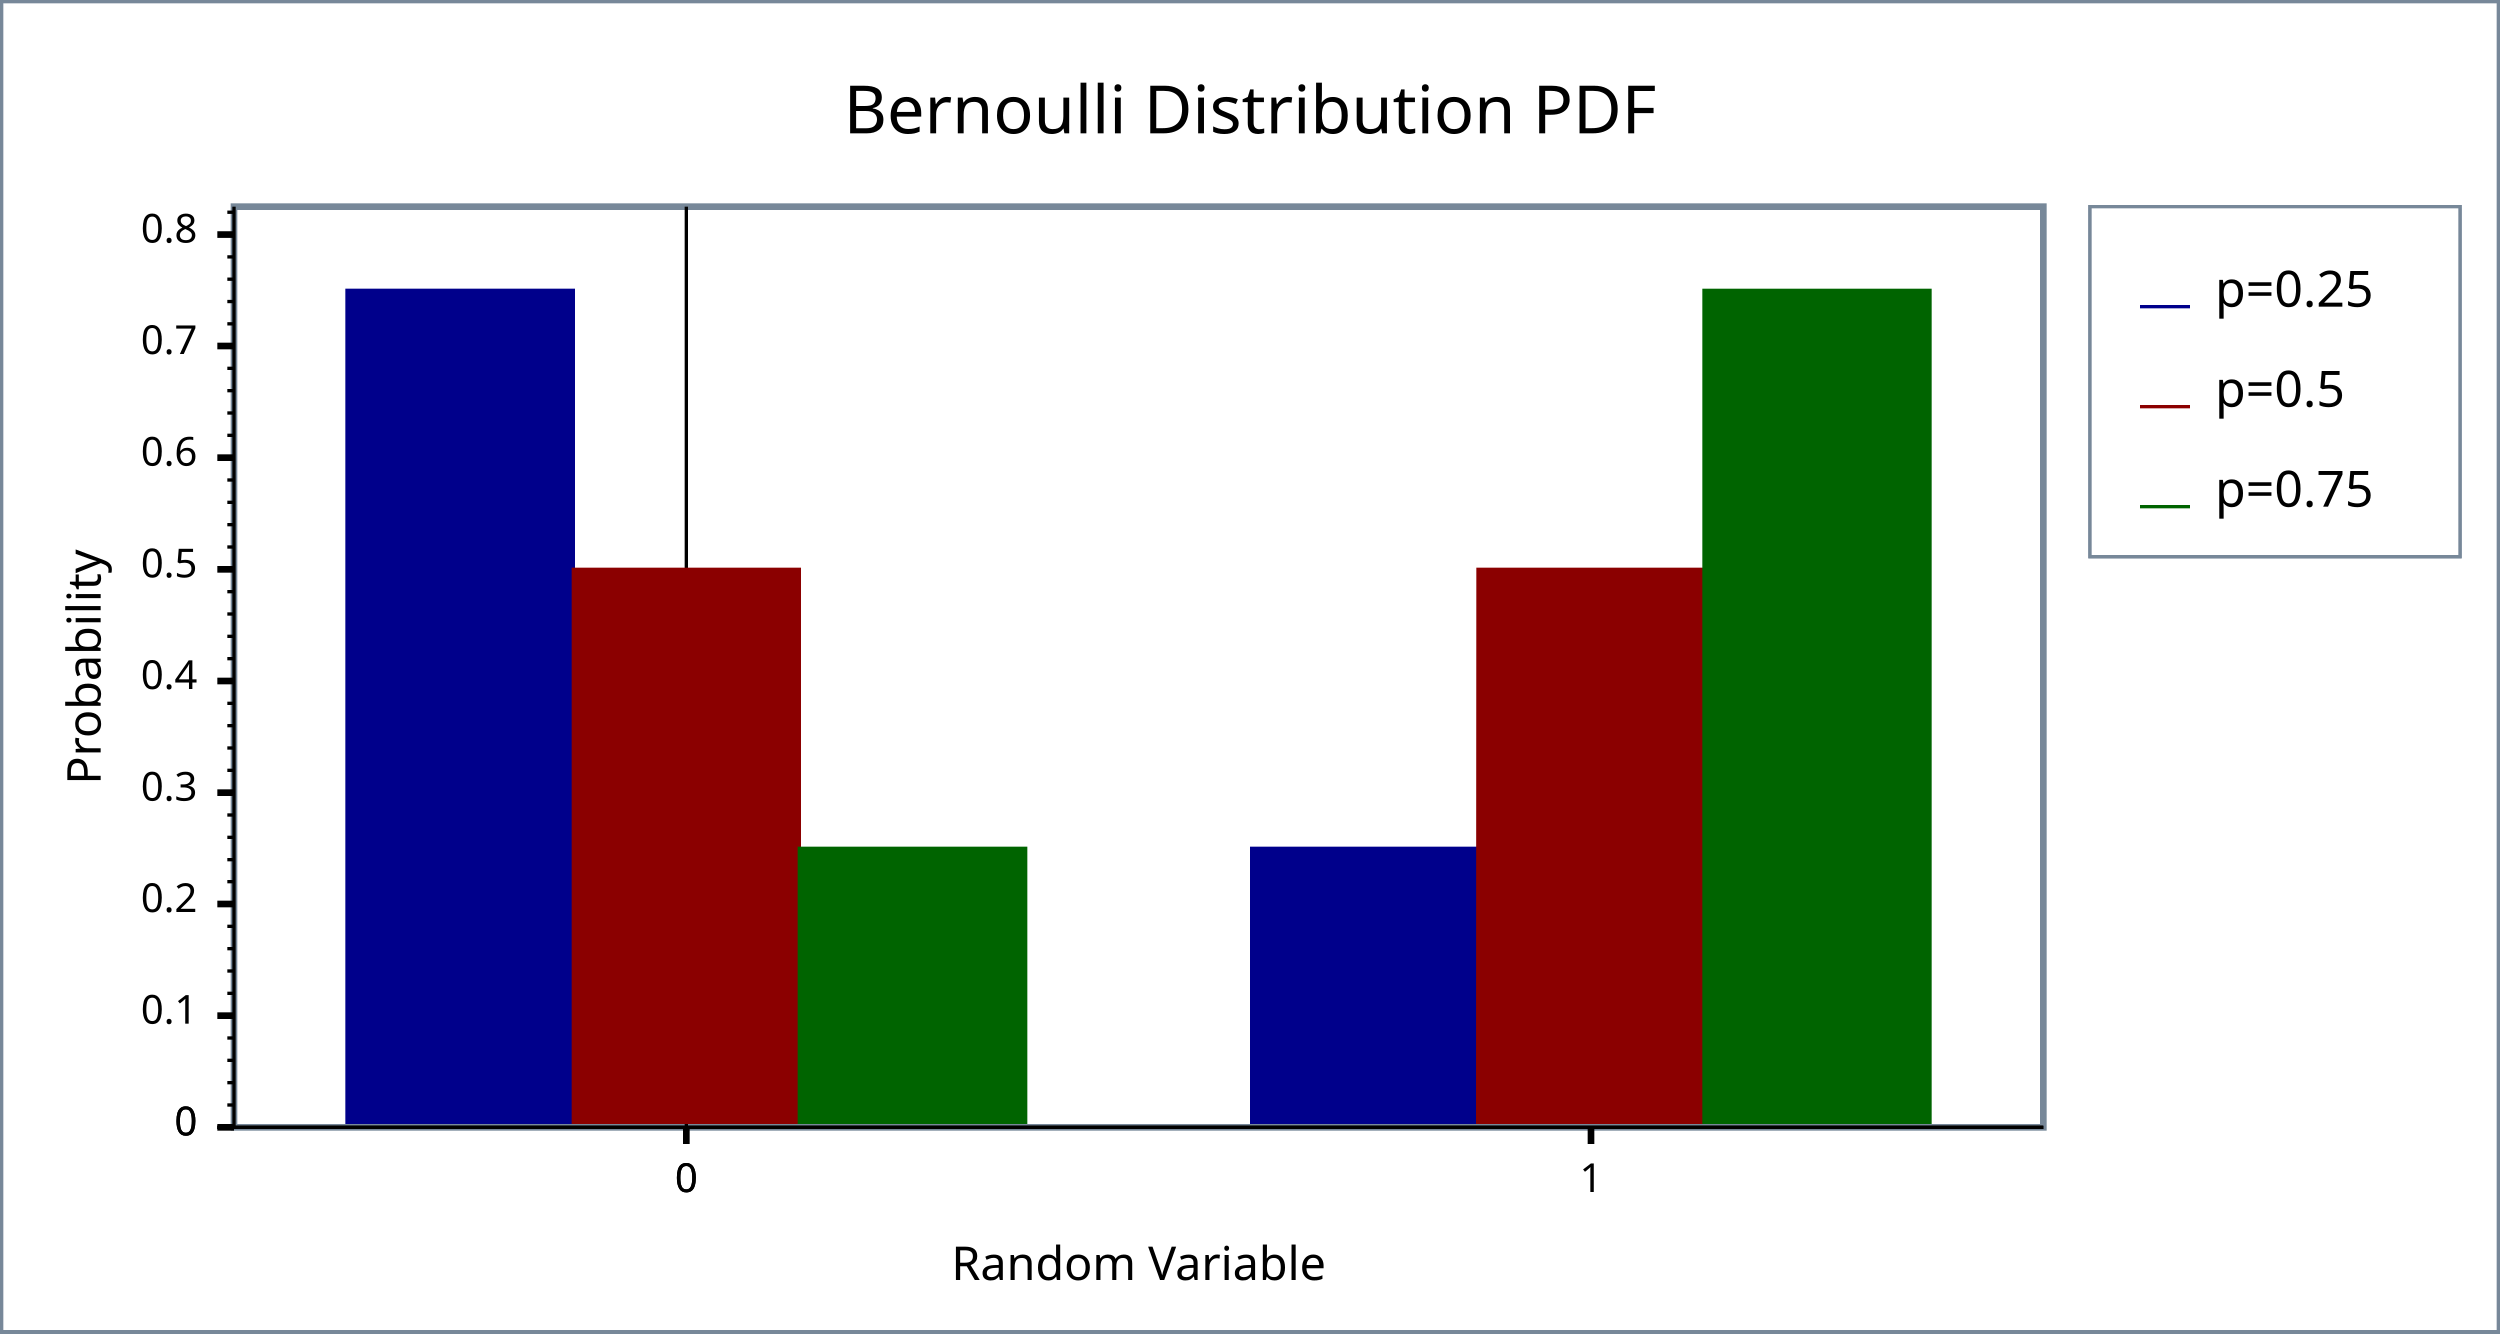
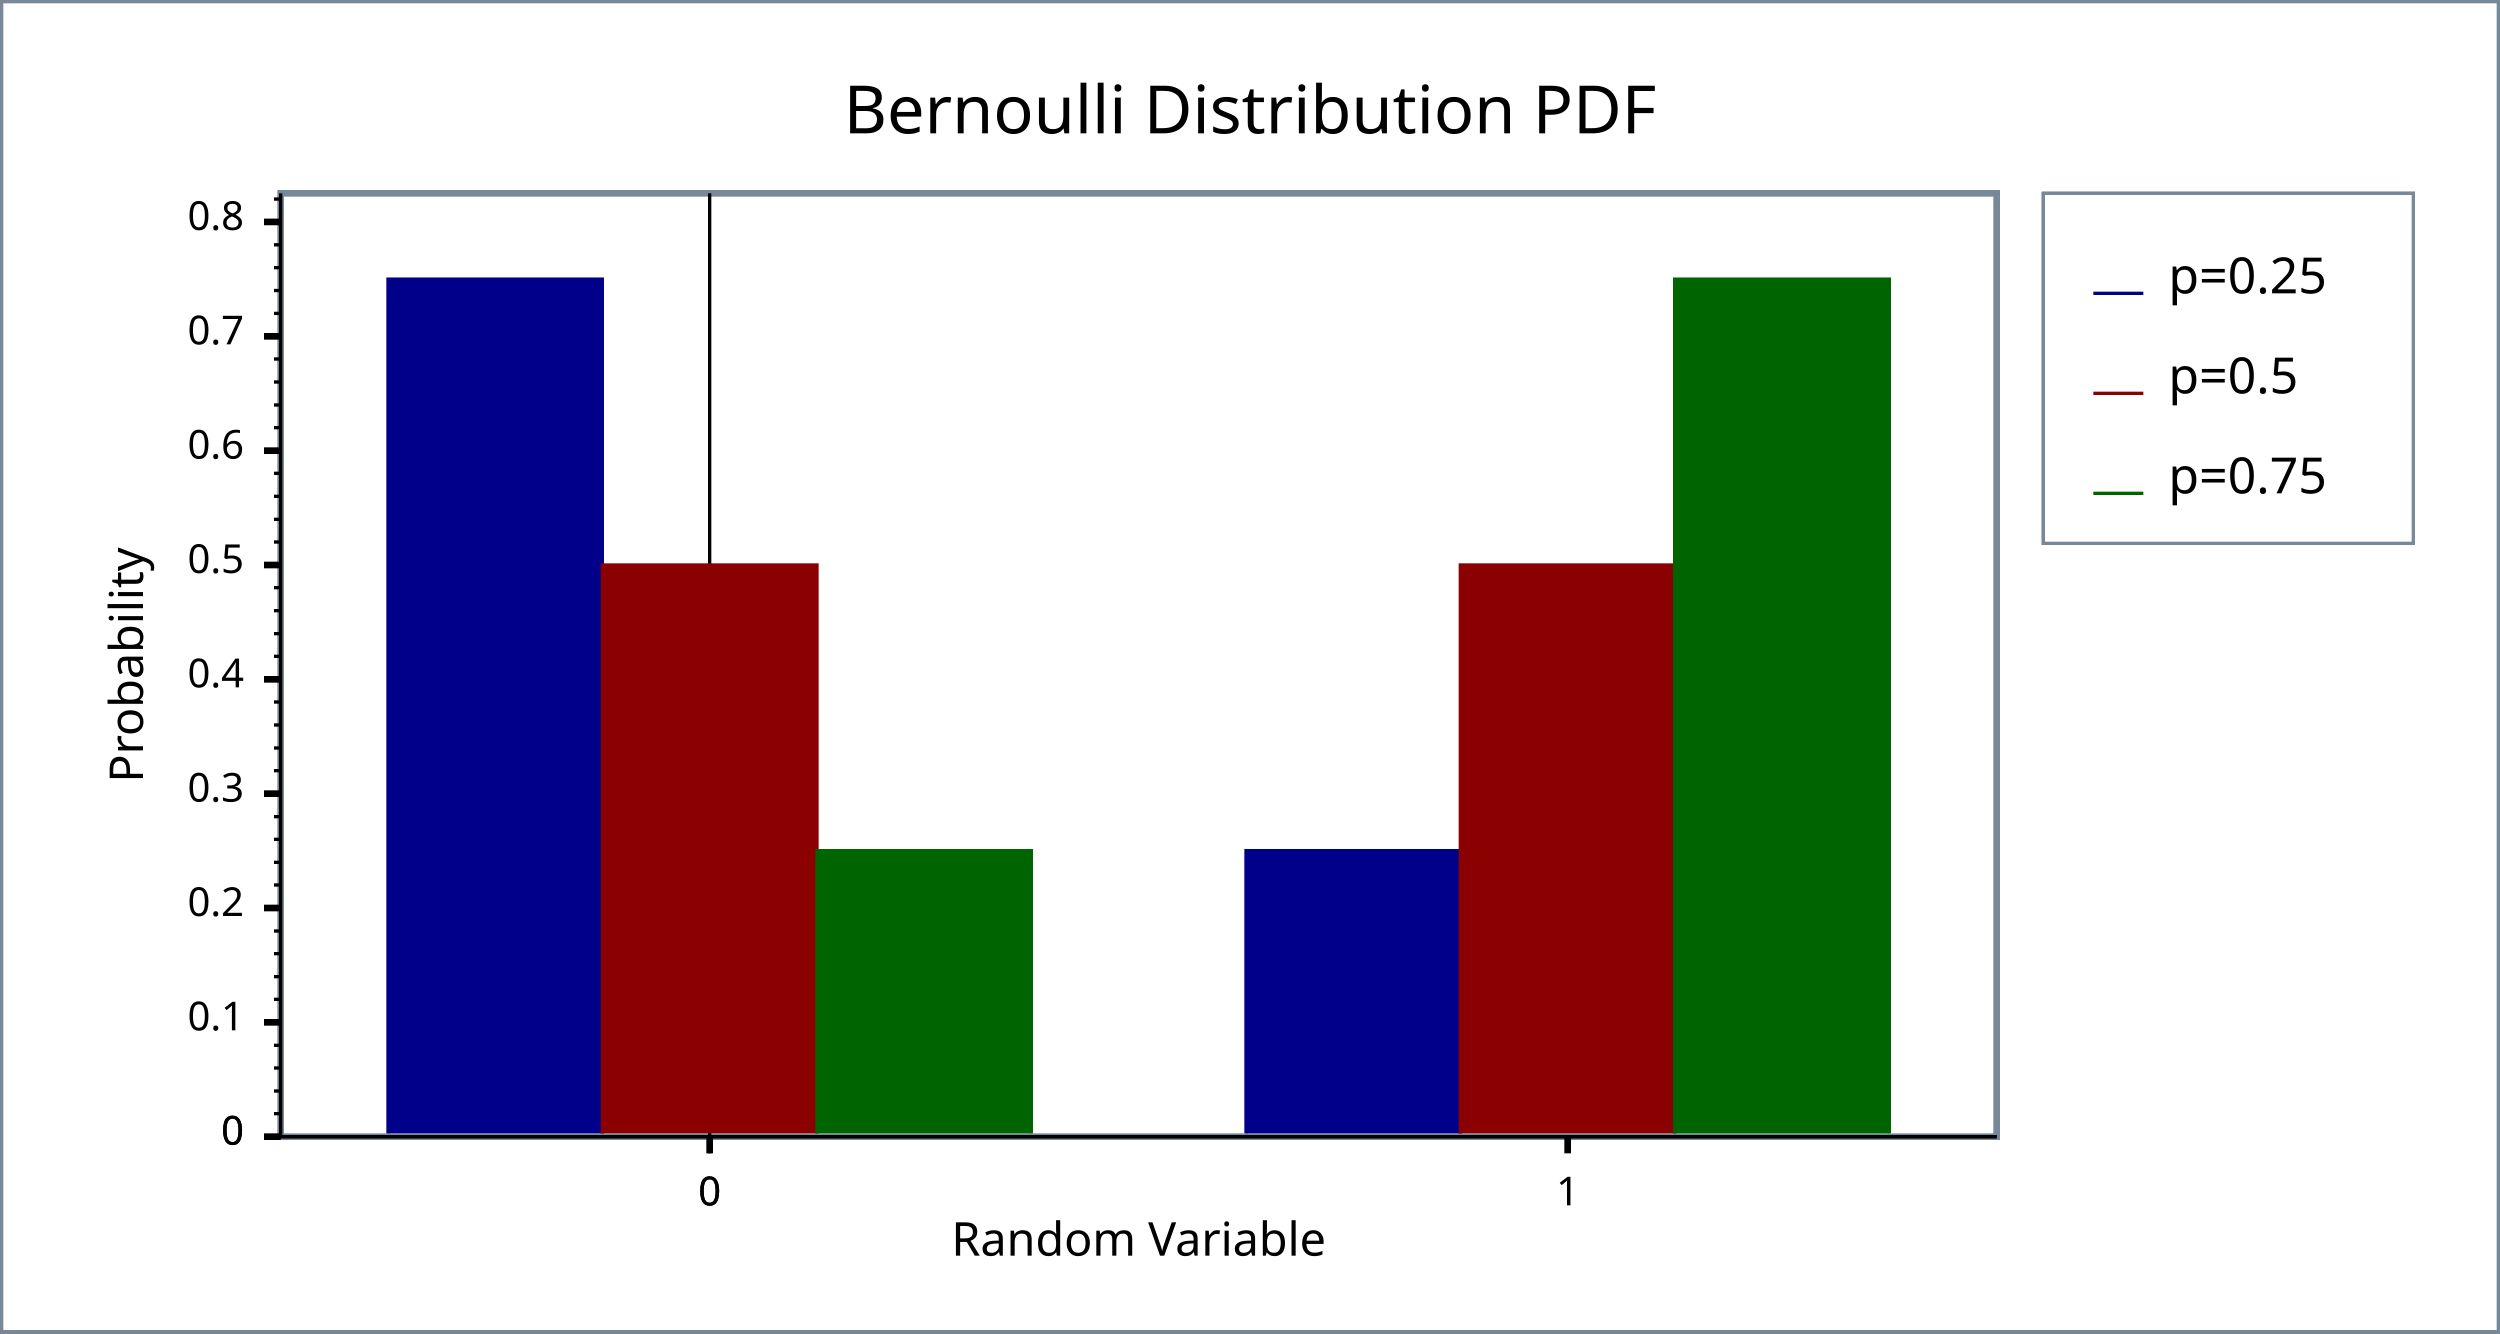
<svg xmlns="http://www.w3.org/2000/svg" width="750" height="400" version="1.1">
  <clipPath id="plot_window">
-     <rect x="71.2" y="63" width="540.8" height="274.2" />
+     <rect x="85.2" y="59" width="512.8" height="281" />
  </clipPath>
  <g id="imageBackground" stroke="rgb(119,136,153)" fill="rgb(255,255,255)" stroke-width="2">
    <rect x="0" y="0" width="750" height="400" />
  </g>
  <g id="plotBackground" stroke="rgb(119,136,153)" fill="rgb(255,255,255)" stroke-width="2">
-     <rect x="70.2" y="62" width="542.8" height="276.2" />
+     <rect x="84.2" y="58" width="514.8" height="283" />
  </g>
  <g id="yMinorGrid" stroke="rgb(200,220,255)" stroke-width="0.5" />
  <g id="yMajorGrid" stroke="rgb(200,220,255)" stroke-width="1" />
  <g id="xMinorGrid" stroke="rgb(200,220,255)" stroke-width="0.5" />
  <g id="xMajorGrid" stroke="rgb(200,220,255)" stroke-width="1" />
  <g id="yAxis" stroke="rgb(0,0,0)" stroke-width="1">
-     <line x1="205.9" y1="62" x2="205.9" y2="343.2" />
-     <line x1="70.2" y1="62" x2="70.2" y2="338.2" />
+     <line x1="212.9" y1="58" x2="212.9" y2="346" />
+     <line x1="84.2" y1="58" x2="84.2" y2="341" />
  </g>
  <g id="xAxis" stroke="rgb(0,0,0)" stroke-width="1">
-     <line x1="65.2" y1="338.2" x2="613" y2="338.2" />
-     <line x1="65.2" y1="338.2" x2="613" y2="338.2" />
+     <line x1="79.2" y1="341" x2="599" y2="341" />
+     <line x1="79.2" y1="341" x2="599" y2="341" />
  </g>
  <g id="yMinorTicks" stroke="rgb(0,0,0)" stroke-width="1">
-     <path d="M68.2,331.5 L70.2,331.5 M68.2,324.8 L70.2,324.8 M68.2,318.1 L70.2,318.1 M68.2,311.4 L70.2,311.4 M68.2,298 L70.2,298 M68.2,291.3 L70.2,291.3 M68.2,284.6 L70.2,284.6 M68.2,277.9 L70.2,277.9 M68.2,264.5 L70.2,264.5 M68.2,257.9 L70.2,257.9 M68.2,251.2 L70.2,251.2 M68.2,244.5 L70.2,244.5 M68.2,231.1 L70.2,231.1 M68.2,224.4 L70.2,224.4 M68.2,217.7 L70.2,217.7 M68.2,211 L70.2,211 M68.2,197.6 L70.2,197.6 M68.2,190.9 L70.2,190.9 M68.2,184.2 L70.2,184.2 M68.2,177.5 L70.2,177.5 M68.2,164.1 L70.2,164.1 M68.2,157.4 L70.2,157.4 M68.2,150.7 L70.2,150.7 M68.2,144 L70.2,144 M68.2,130.6 L70.2,130.6 M68.2,123.9 L70.2,123.9 M68.2,117.2 L70.2,117.2 M68.2,110.5 L70.2,110.5 M68.2,97.15 L70.2,97.15 M68.2,90.46 L70.2,90.46 M68.2,83.76 L70.2,83.76 M68.2,77.07 L70.2,77.07 M68.2,63.67 L70.2,63.67 M68.2,338.2 L70.2,338.2 " />
+     <path d="M82.2,334.1 L84.2,334.1 M82.2,327.3 L84.2,327.3 M82.2,320.4 L84.2,320.4 M82.2,313.6 L84.2,313.6 M82.2,299.8 L84.2,299.8 M82.2,293 L84.2,293 M82.2,286.1 L84.2,286.1 M82.2,279.3 L84.2,279.3 M82.2,265.5 L84.2,265.5 M82.2,258.7 L84.2,258.7 M82.2,251.8 L84.2,251.8 M82.2,245 L84.2,245 M82.2,231.2 L84.2,231.2 M82.2,224.4 L84.2,224.4 M82.2,217.5 L84.2,217.5 M82.2,210.6 L84.2,210.6 M82.2,196.9 L84.2,196.9 M82.2,190.1 L84.2,190.1 M82.2,183.2 L84.2,183.2 M82.2,176.3 L84.2,176.3 M82.2,162.6 L84.2,162.6 M82.2,155.8 L84.2,155.8 M82.2,148.9 L84.2,148.9 M82.2,142 L84.2,142 M82.2,128.3 L84.2,128.3 M82.2,121.5 L84.2,121.5 M82.2,114.6 L84.2,114.6 M82.2,107.7 L84.2,107.7 M82.2,94.02 L84.2,94.02 M82.2,87.16 L84.2,87.16 M82.2,80.3 L84.2,80.3 M82.2,73.44 L84.2,73.44 M82.2,59.72 L84.2,59.72 M82.2,341 L84.2,341 " fill="none" />
  </g>
  <g id="xMinorTicks" stroke="rgb(0,0,0)" stroke-width="1" />
  <g id="yMajorTicks" stroke="rgb(0,0,0)" stroke-width="2">
-     <path d="M65.2,338.2 L70.2,338.2 M65.2,304.7 L70.2,304.7 M65.2,271.2 L70.2,271.2 M65.2,237.8 L70.2,237.8 M65.2,204.3 L70.2,204.3 M65.2,170.8 L70.2,170.8 M65.2,137.3 L70.2,137.3 M65.2,103.8 L70.2,103.8 M65.2,70.37 L70.2,70.37 M65.2,338.2 L70.2,338.2 " />
+     <path d="M79.2,341 L84.2,341 M79.2,306.7 L84.2,306.7 M79.2,272.4 L84.2,272.4 M79.2,238.1 L84.2,238.1 M79.2,203.8 L84.2,203.8 M79.2,169.5 L84.2,169.5 M79.2,135.2 L84.2,135.2 M79.2,100.9 L84.2,100.9 M79.2,66.58 L84.2,66.58 M79.2,341 L84.2,341 " fill="none" />
  </g>
  <g id="xMajorTicks" stroke="rgb(0,0,0)" stroke-width="2">
-     <path d="M205.9,338.2 L205.9,343.2 M477.3,338.2 L477.3,343.2 M205.9,338.2 L205.9,343.2 " />
+     <path d="M212.9,341 L212.9,346 M470.3,341 L470.3,346 M212.9,341 L212.9,346 " fill="none" />
  </g>
-   <g id="plotLabels">
-     <text x="205.9" y="357.6" text-anchor="middle" font-size="12" font-family="Verdana">0</text>
-     <text x="477.3" y="357.6" text-anchor="middle" font-size="12" font-family="Verdana">1</text>
-     <text x="205.9" y="357.6" text-anchor="middle" font-size="12" font-family="Verdana">0</text>
-     <text x="59.2" y="340.6" text-anchor="end" font-size="12" font-family="Verdana">0</text>
-     <text x="59.2" y="307.1" text-anchor="end" font-size="12" font-family="Verdana">0.1</text>
-     <text x="59.2" y="273.6" text-anchor="end" font-size="12" font-family="Verdana">0.2</text>
-     <text x="59.2" y="240.2" text-anchor="end" font-size="12" font-family="Verdana">0.3</text>
-     <text x="59.2" y="206.7" text-anchor="end" font-size="12" font-family="Verdana">0.4</text>
-     <text x="59.2" y="173.2" text-anchor="end" font-size="12" font-family="Verdana">0.5</text>
-     <text x="59.2" y="139.7" text-anchor="end" font-size="12" font-family="Verdana">0.6</text>
-     <text x="59.2" y="106.2" text-anchor="end" font-size="12" font-family="Verdana">0.7</text>
-     <text x="59.2" y="72.77" text-anchor="end" font-size="12" font-family="Verdana">0.8</text>
-     <text x="59.2" y="340.6" text-anchor="end" font-size="12" font-family="Verdana">0</text>
+   <g id="xTicksValues">
+     <text x="212.9" y="361.6" text-anchor="middle" font-size="12" font-family="Verdana">0</text>
+     <text x="470.3" y="361.6" text-anchor="middle" font-size="12" font-family="Verdana">1</text>
+     <text x="212.9" y="361.6" text-anchor="middle" font-size="12" font-family="Verdana">0</text>
+   </g>
+   <g id="yTicksValues">
+     <text x="73.2" y="343.4" text-anchor="end" font-size="12" font-family="Verdana">0</text>
+     <text x="73.2" y="309.1" text-anchor="end" font-size="12" font-family="Verdana">0.1</text>
+     <text x="73.2" y="274.8" text-anchor="end" font-size="12" font-family="Verdana">0.2</text>
+     <text x="73.2" y="240.5" text-anchor="end" font-size="12" font-family="Verdana">0.3</text>
+     <text x="73.2" y="206.2" text-anchor="end" font-size="12" font-family="Verdana">0.4</text>
+     <text x="73.2" y="171.9" text-anchor="end" font-size="12" font-family="Verdana">0.5</text>
+     <text x="73.2" y="137.6" text-anchor="end" font-size="12" font-family="Verdana">0.6</text>
+     <text x="73.2" y="103.3" text-anchor="end" font-size="12" font-family="Verdana">0.7</text>
+     <text x="73.2" y="68.98" text-anchor="end" font-size="12" font-family="Verdana">0.8</text>
+     <text x="73.2" y="343.4" text-anchor="end" font-size="12" font-family="Verdana">0</text>
  </g>
  <g id="yLabel">
-     <text x="30.2" y="200.1" text-anchor="middle" transform="rotate(-90 30.2 200.1 )" font-size="14" font-family="Verdana">Probability</text>
+     <text x="42.9" y="199.5" text-anchor="middle" transform="rotate(-90 42.9 199.5 )" font-size="14" font-family="Verdana">Probability</text>
  </g>
  <g id="xLabel">
-     <text x="341.6" y="384" text-anchor="middle" font-size="14" font-family="Verdana">Random Variable</text>
+     <text x="341.6" y="376.7" text-anchor="middle" font-size="14" font-family="Verdana">Random Variable</text>
  </g>
  <g id="plotLines" stroke-width="2">
-     <g clip-path="url(#plot_window)" stroke="rgb(0,0,139)" stroke-width="1">
-       <path d="M104.1,338.2 L104.1,338.2 L104.1,87.11 L172,87.11 L172,338.2 L375.5,338.2 L375.5,254.5 L443.3,254.5 L443.4,338.2 L443.4,338.2 Z" fill="rgb(0,0,139)" />
+     <g clip-path="url(#plot_window)" stroke="rgb(0,0,139)" fill="rgb(0,0,139)" stroke-width="1">
+       <path d="M116.4,341 L116.4,341 L116.4,83.73 L180.7,83.73 L180.7,341 L373.8,341 L373.8,255.2 L438.1,255.2 L438.1,341 L438.1,341 Z" fill="rgb(0,0,139)" />
    </g>
-     <g clip-path="url(#plot_window)" stroke="rgb(139,0,0)" stroke-width="1">
-       <path d="M172,338.2 L172,338.2 L172,170.8 L239.8,170.8 L239.8,338.2 L443.3,338.2 L443.4,170.8 L511.2,170.8 L511.2,338.2 L511.2,338.2 Z" fill="rgb(139,0,0)" />
+     <g clip-path="url(#plot_window)" stroke="rgb(139,0,0)" fill="rgb(139,0,0)" stroke-width="1">
+       <path d="M180.7,341 L180.7,341 L180.7,169.5 L245.1,169.5 L245.1,341 L438.1,341 L438.1,169.5 L502.4,169.5 L502.4,341 L502.4,341 Z" fill="rgb(139,0,0)" />
    </g>
-     <g clip-path="url(#plot_window)" stroke="rgb(0,100,0)" stroke-width="1">
-       <path d="M239.8,338.2 L239.8,338.2 L239.8,254.5 L307.7,254.5 L307.7,338.2 L511.2,338.2 L511.2,87.11 L579,87.11 L579,338.2 L579,338.2 Z" fill="rgb(0,100,0)" />
+     <g clip-path="url(#plot_window)" stroke="rgb(0,100,0)" fill="rgb(0,100,0)" stroke-width="1">
+       <path d="M245.1,341 L245.1,341 L245.1,255.2 L309.4,255.2 L309.4,341 L502.4,341 L502.4,83.73 L566.8,83.73 L566.8,341 L566.8,341 Z" fill="rgb(0,100,0)" />
    </g>
  </g>
-   <g id="plotPoints" clip-path="url(#plot_window)">
-     <g stroke="rgb(0,0,0)" />
-     <g stroke="rgb(0,0,0)" />
-     <g stroke="rgb(0,0,0)" />
-   </g>
-   <g id="limitPoints" stroke="rgb(119,136,153)" fill="rgb(250,235,215)" />
+   <g id="plotPoints" clip-path="url(#plot_window)" />
  <g id="legendBackground" stroke="rgb(119,136,153)" fill="rgb(255,255,255)" stroke-width="1">
-     <rect x="627" y="62" width="111" height="105" />
-     <rect x="627" y="62" width="111" height="105" />
+     <rect x="613" y="58" width="111" height="105" />
+     <rect x="613" y="58" width="111" height="105" />
  </g>
  <g id="legendPoints">
-     <g stroke="rgb(0,0,139)" stroke-width="1">
-       <line x1="642" y1="92" x2="657" y2="92" />
+     <g stroke="rgb(0,0,139)" fill="rgb(255,255,255)" stroke-width="1">
+       <line x1="628" y1="88" x2="643" y2="88" />
    </g>
-     <g stroke="rgb(139,0,0)" stroke-width="1">
-       <line x1="642" y1="122" x2="657" y2="122" />
+     <g stroke="rgb(139,0,0)" fill="rgb(255,255,255)" stroke-width="1">
+       <line x1="628" y1="118" x2="643" y2="118" />
    </g>
-     <g stroke="rgb(0,100,0)" stroke-width="1">
-       <line x1="642" y1="152" x2="657" y2="152" />
+     <g stroke="rgb(0,100,0)" fill="rgb(255,255,255)" stroke-width="1">
+       <line x1="628" y1="148" x2="643" y2="148" />
    </g>
  </g>
  <g id="legendText">
-     <text x="664.5" y="92" font-size="15" font-family="Verdana">p=0.25</text>
-     <text x="664.5" y="122" font-size="15" font-family="Verdana">p=0.5</text>
-     <text x="664.5" y="152" font-size="15" font-family="Verdana">p=0.75</text>
+     <text x="650.5" y="88" font-size="15" font-family="Verdana">p=0.25</text>
+     <text x="650.5" y="118" font-size="15" font-family="Verdana">p=0.5</text>
+     <text x="650.5" y="148" font-size="15" font-family="Verdana">p=0.75</text>
  </g>
  <g id="title">
    <text x="375" y="40" text-anchor="middle" font-size="20" font-family="Verdana">Bernoulli Distribution PDF</text>
  </g>
+   <g id="plotXValues" />
+   <g id="plotYValues" />
</svg>
